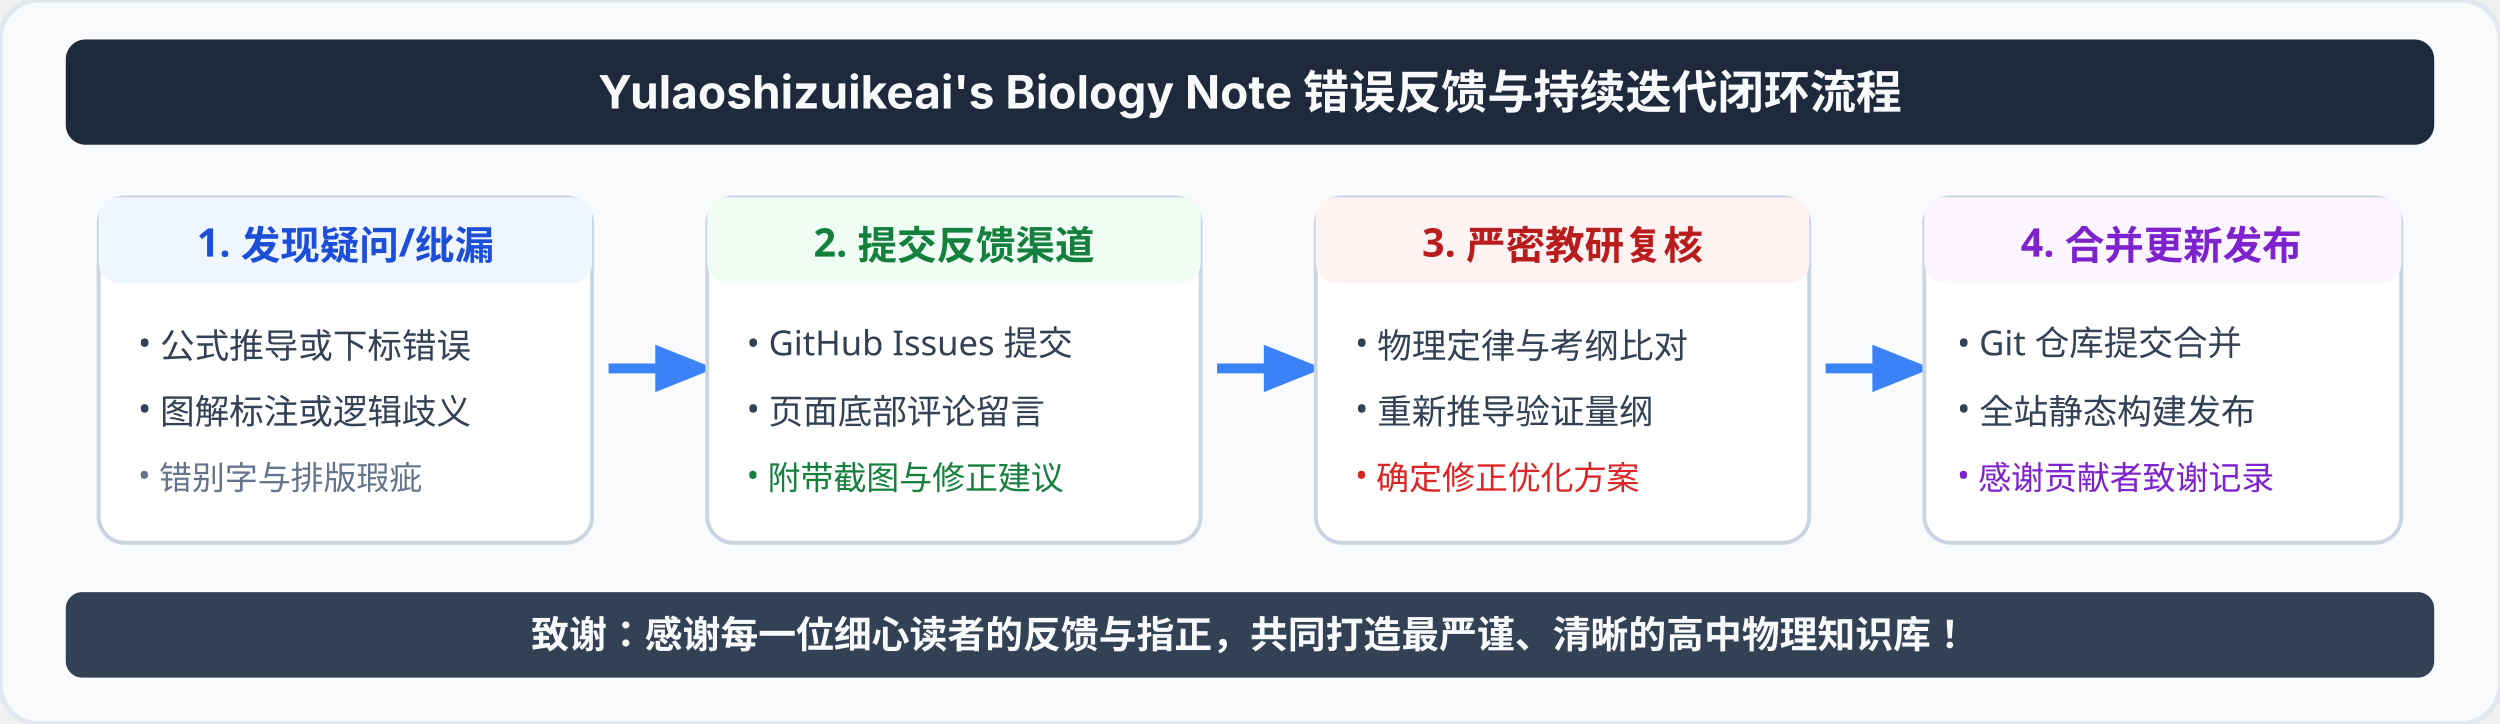
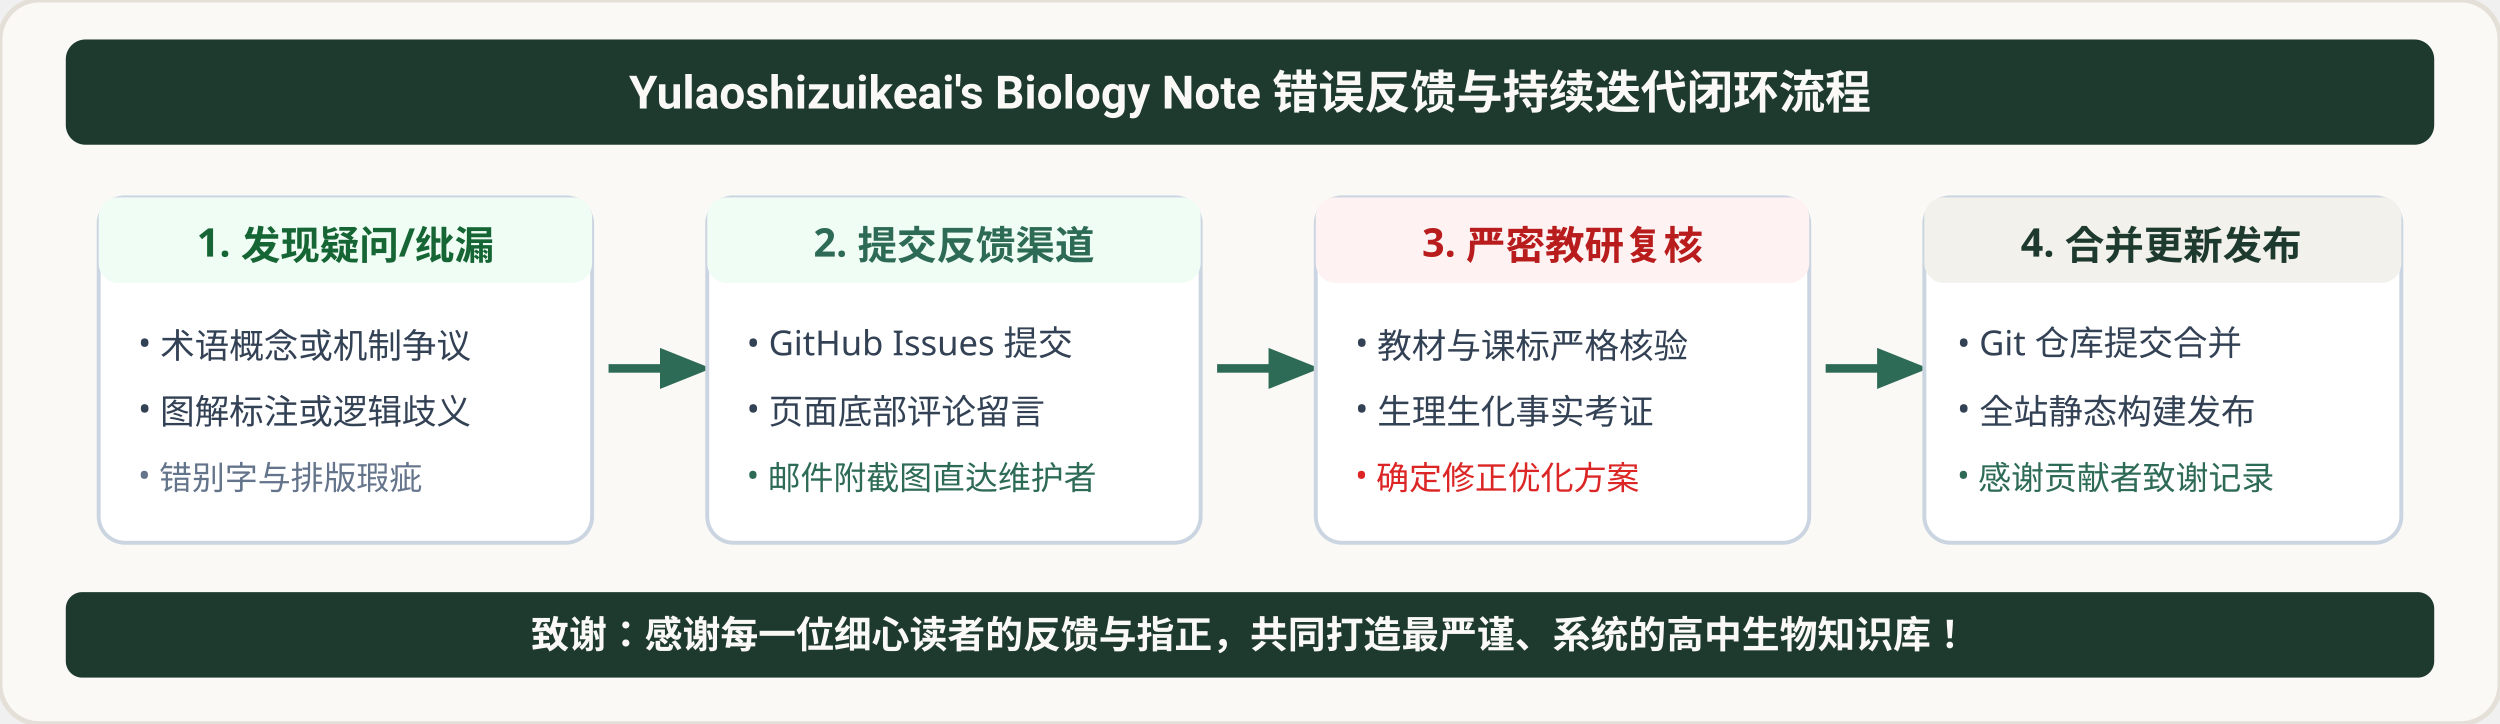
<svg xmlns="http://www.w3.org/2000/svg" viewBox="0 0 760 220" width="100%" height="100%">
  <defs>
    <marker id="arr-b-fb" viewBox="0 0 10 10" refX="6" refY="5" markerWidth="6" markerHeight="6" orient="auto-start-reverse">
-       <path d="M 0 1 L 10 5 L 0 9 z" fill="#3b82f6" />
+       <path d="M 0 1 L 10 5 L 0 9 z" fill="#2e6b56" />
    </marker>
  </defs>
-   <rect width="100%" height="100%" fill="#f8fafc" rx="12" stroke="#e2e8f0" stroke-width="1.5" />
-   <rect x="20" y="12" width="720" height="32" rx="6" fill="#1e293b" />
-   <text x="380" y="33" font-family="system-ui, -apple-system, sans-serif" font-size="14" font-weight="bold" fill="#f8fafc" text-anchor="middle">
+   <rect width="100%" height="100%" fill="#faf9f5" rx="12" stroke="#e4e0d7" stroke-width="1.5" />
+   <rect x="20" y="12" width="720" height="32" rx="6" fill="#1e3a2f" />
+   <text x="380" y="33" font-family="system-ui, -apple-system, BlinkMacSystemFont, 'Segoe UI', Roboto, sans-serif" font-size="14" font-weight="700" fill="#faf9f5" text-anchor="middle">
    Yulaoshizuikeai's Biology Note 错误反馈与持续迭代闭环流程
  </text>
  <g transform="translate(30, 60)">
    <rect x="0" y="0" width="150" height="105" rx="8" fill="#ffffff" stroke="#cbd5e1" stroke-width="1.2" />
-     <rect x="0" y="0" width="150" height="26" rx="6" fill="#eff6ff" />
-     <text x="75" y="18" font-family="system-ui, sans-serif" font-size="12" font-weight="bold" fill="#1d4ed8" text-anchor="middle">1. 发现疑问/纰漏</text>
-     <text x="12" y="48" font-family="system-ui, sans-serif" font-size="10.5" fill="#334155">• 公式推导或下标错误</text>
+     <rect x="0" y="0" width="150" height="26" rx="6" fill="#f0fdf4" />
+     <text x="75" y="18" font-family="system-ui, sans-serif" font-size="12" font-weight="700" fill="#166534" text-anchor="middle">1. 发现疑问/纰漏</text>
+     <text x="12" y="48" font-family="system-ui, sans-serif" font-size="10.5" fill="#334155">• 术语概念或机制争议</text>
    <text x="12" y="68" font-family="system-ui, sans-serif" font-size="10.5" fill="#334155">• 图解标注或逻辑歧义</text>
    <text x="12" y="88" font-family="system-ui, sans-serif" font-size="10" fill="#64748b">• 错别字与排版瑕疵</text>
  </g>
-   <line x1="185" y1="112" x2="210" y2="112" stroke="#3b82f6" stroke-width="3" marker-end="url(#arr-b-fb)" />
+   <line x1="185" y1="112" x2="210" y2="112" stroke="#2e6b56" stroke-width="2.6" marker-end="url(#arr-b-fb)" />
  <g transform="translate(215, 60)">
    <rect x="0" y="0" width="150" height="105" rx="8" fill="#ffffff" stroke="#cbd5e1" stroke-width="1.2" />
    <rect x="0" y="0" width="150" height="26" rx="6" fill="#f0fdf4" />
-     <text x="75" y="18" font-family="system-ui, sans-serif" font-size="12" font-weight="bold" fill="#15803d" text-anchor="middle">2. 提交反馈渠道</text>
+     <text x="75" y="18" font-family="system-ui, sans-serif" font-size="12" font-weight="700" fill="#2e6b56" text-anchor="middle">2. 提交反馈渠道</text>
    <text x="12" y="48" font-family="system-ui, sans-serif" font-size="10.5" fill="#334155">• GitHub Issues 提交</text>
    <text x="12" y="68" font-family="system-ui, sans-serif" font-size="10.5" fill="#334155">• 页面底部评论留言</text>
-     <text x="12" y="88" font-family="system-ui, sans-serif" font-size="10" fill="#15803d">• 附带截图与修正建议</text>
+     <text x="12" y="88" font-family="system-ui, sans-serif" font-size="10" fill="#2e6b56">• 邮件附截图直达维护者</text>
  </g>
-   <line x1="370" y1="112" x2="395" y2="112" stroke="#3b82f6" stroke-width="3" marker-end="url(#arr-b-fb)" />
+   <line x1="370" y1="112" x2="395" y2="112" stroke="#2e6b56" stroke-width="2.6" marker-end="url(#arr-b-fb)" />
  <g transform="translate(400, 60)">
    <rect x="0" y="0" width="150" height="105" rx="8" fill="#ffffff" stroke="#cbd5e1" stroke-width="1.2" />
    <rect x="0" y="0" width="150" height="26" rx="6" fill="#fef2f2" />
-     <text x="75" y="18" font-family="system-ui, sans-serif" font-size="12" font-weight="bold" fill="#b91c1c" text-anchor="middle">3. 严密教研复核</text>
-     <text x="12" y="48" font-family="system-ui, sans-serif" font-size="10.5" fill="#334155">• 物理定律与考纲比对</text>
-     <text x="12" y="68" font-family="system-ui, sans-serif" font-size="10.5" fill="#334155">• 重新推导验证量纲</text>
+     <text x="75" y="18" font-family="system-ui, sans-serif" font-size="12" font-weight="700" fill="#b91c1c" text-anchor="middle">3. 严密教研复核</text>
+     <text x="12" y="48" font-family="system-ui, sans-serif" font-size="10.5" fill="#334155">• 教材与课标严格核验</text>
+     <text x="12" y="68" font-family="system-ui, sans-serif" font-size="10.5" fill="#334155">• 生理生化事实考证</text>
    <text x="12" y="88" font-family="system-ui, sans-serif" font-size="10" fill="#dc2626">• 确定修正优化方案</text>
  </g>
-   <line x1="555" y1="112" x2="580" y2="112" stroke="#3b82f6" stroke-width="3" marker-end="url(#arr-b-fb)" />
+   <line x1="555" y1="112" x2="580" y2="112" stroke="#2e6b56" stroke-width="2.6" marker-end="url(#arr-b-fb)" />
  <g transform="translate(585, 60)">
    <rect x="0" y="0" width="145" height="105" rx="8" fill="#ffffff" stroke="#cbd5e1" stroke-width="1.2" />
-     <rect x="0" y="0" width="145" height="26" rx="6" fill="#faf5ff" />
-     <text x="72" y="18" font-family="system-ui, sans-serif" font-size="12" font-weight="bold" fill="#7e22ce" text-anchor="middle">4. 合并更新发布</text>
+     <rect x="0" y="0" width="145" height="26" rx="6" fill="#f3f1ec" />
+     <text x="72" y="18" font-family="system-ui, sans-serif" font-size="12" font-weight="700" fill="#1e3a2f" text-anchor="middle">4. 合并更新发布</text>
    <text x="10" y="48" font-family="system-ui, sans-serif" font-size="10.5" fill="#334155">• Git 仓库提交合并</text>
    <text x="10" y="68" font-family="system-ui, sans-serif" font-size="10.5" fill="#334155">• 全站静态构建发布</text>
-     <text x="10" y="88" font-family="system-ui, sans-serif" font-size="10" fill="#7e22ce">• 感谢贡献者致谢记录</text>
+     <text x="10" y="88" font-family="system-ui, sans-serif" font-size="10" fill="#2e6b56">• 感谢贡献者致谢记录</text>
  </g>
-   <rect x="20" y="180" width="720" height="26" rx="5" fill="#334155" />
-   <text x="380" y="197" font-family="system-ui, sans-serif" font-size="11.5" font-weight="bold" fill="#f8fafc" text-anchor="middle">
-     致谢：感谢每一位细心读者的反馈与指正，共同打造最严谨、清晰的高中物理知识库！
+   <rect x="20" y="180" width="720" height="26" rx="5" fill="#1e3a2f" />
+   <text x="380" y="197" font-family="system-ui, sans-serif" font-size="11.5" font-weight="700" fill="#faf9f5" text-anchor="middle">
+     致谢：感谢每一位细心读者的反馈与指正，共同打造最严谨、系统的高中生物知识库！
  </text>
</svg>
